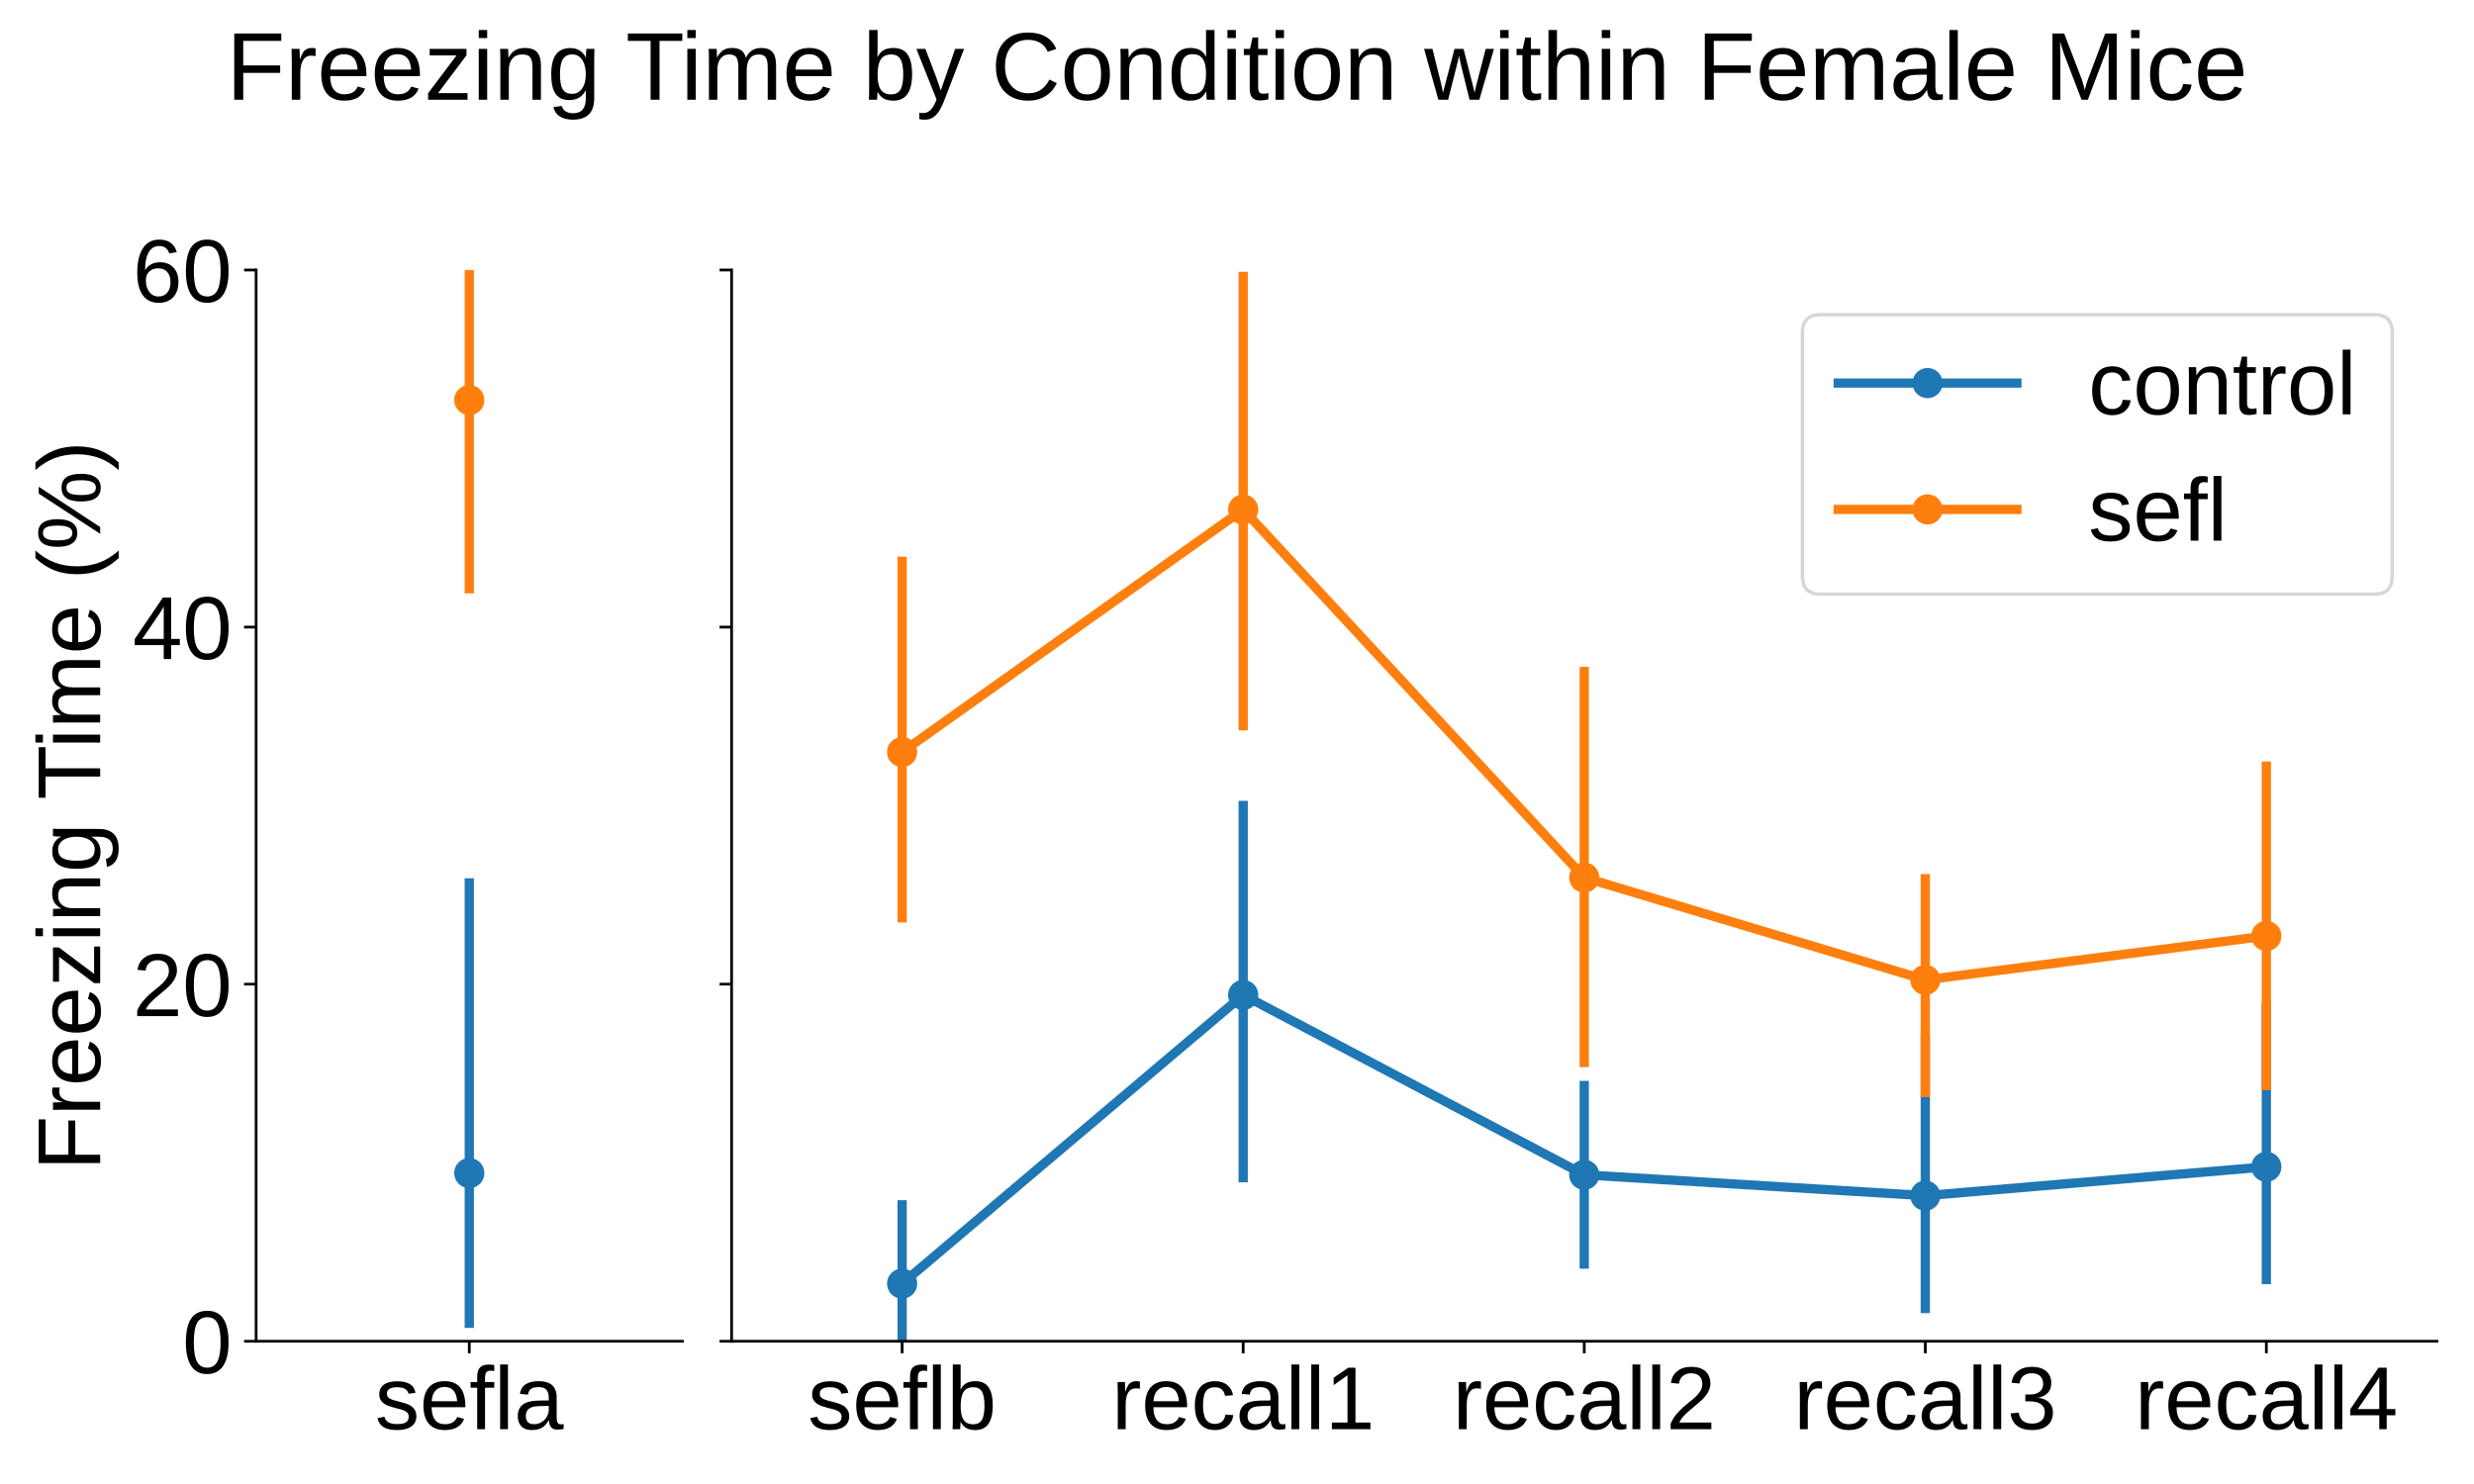
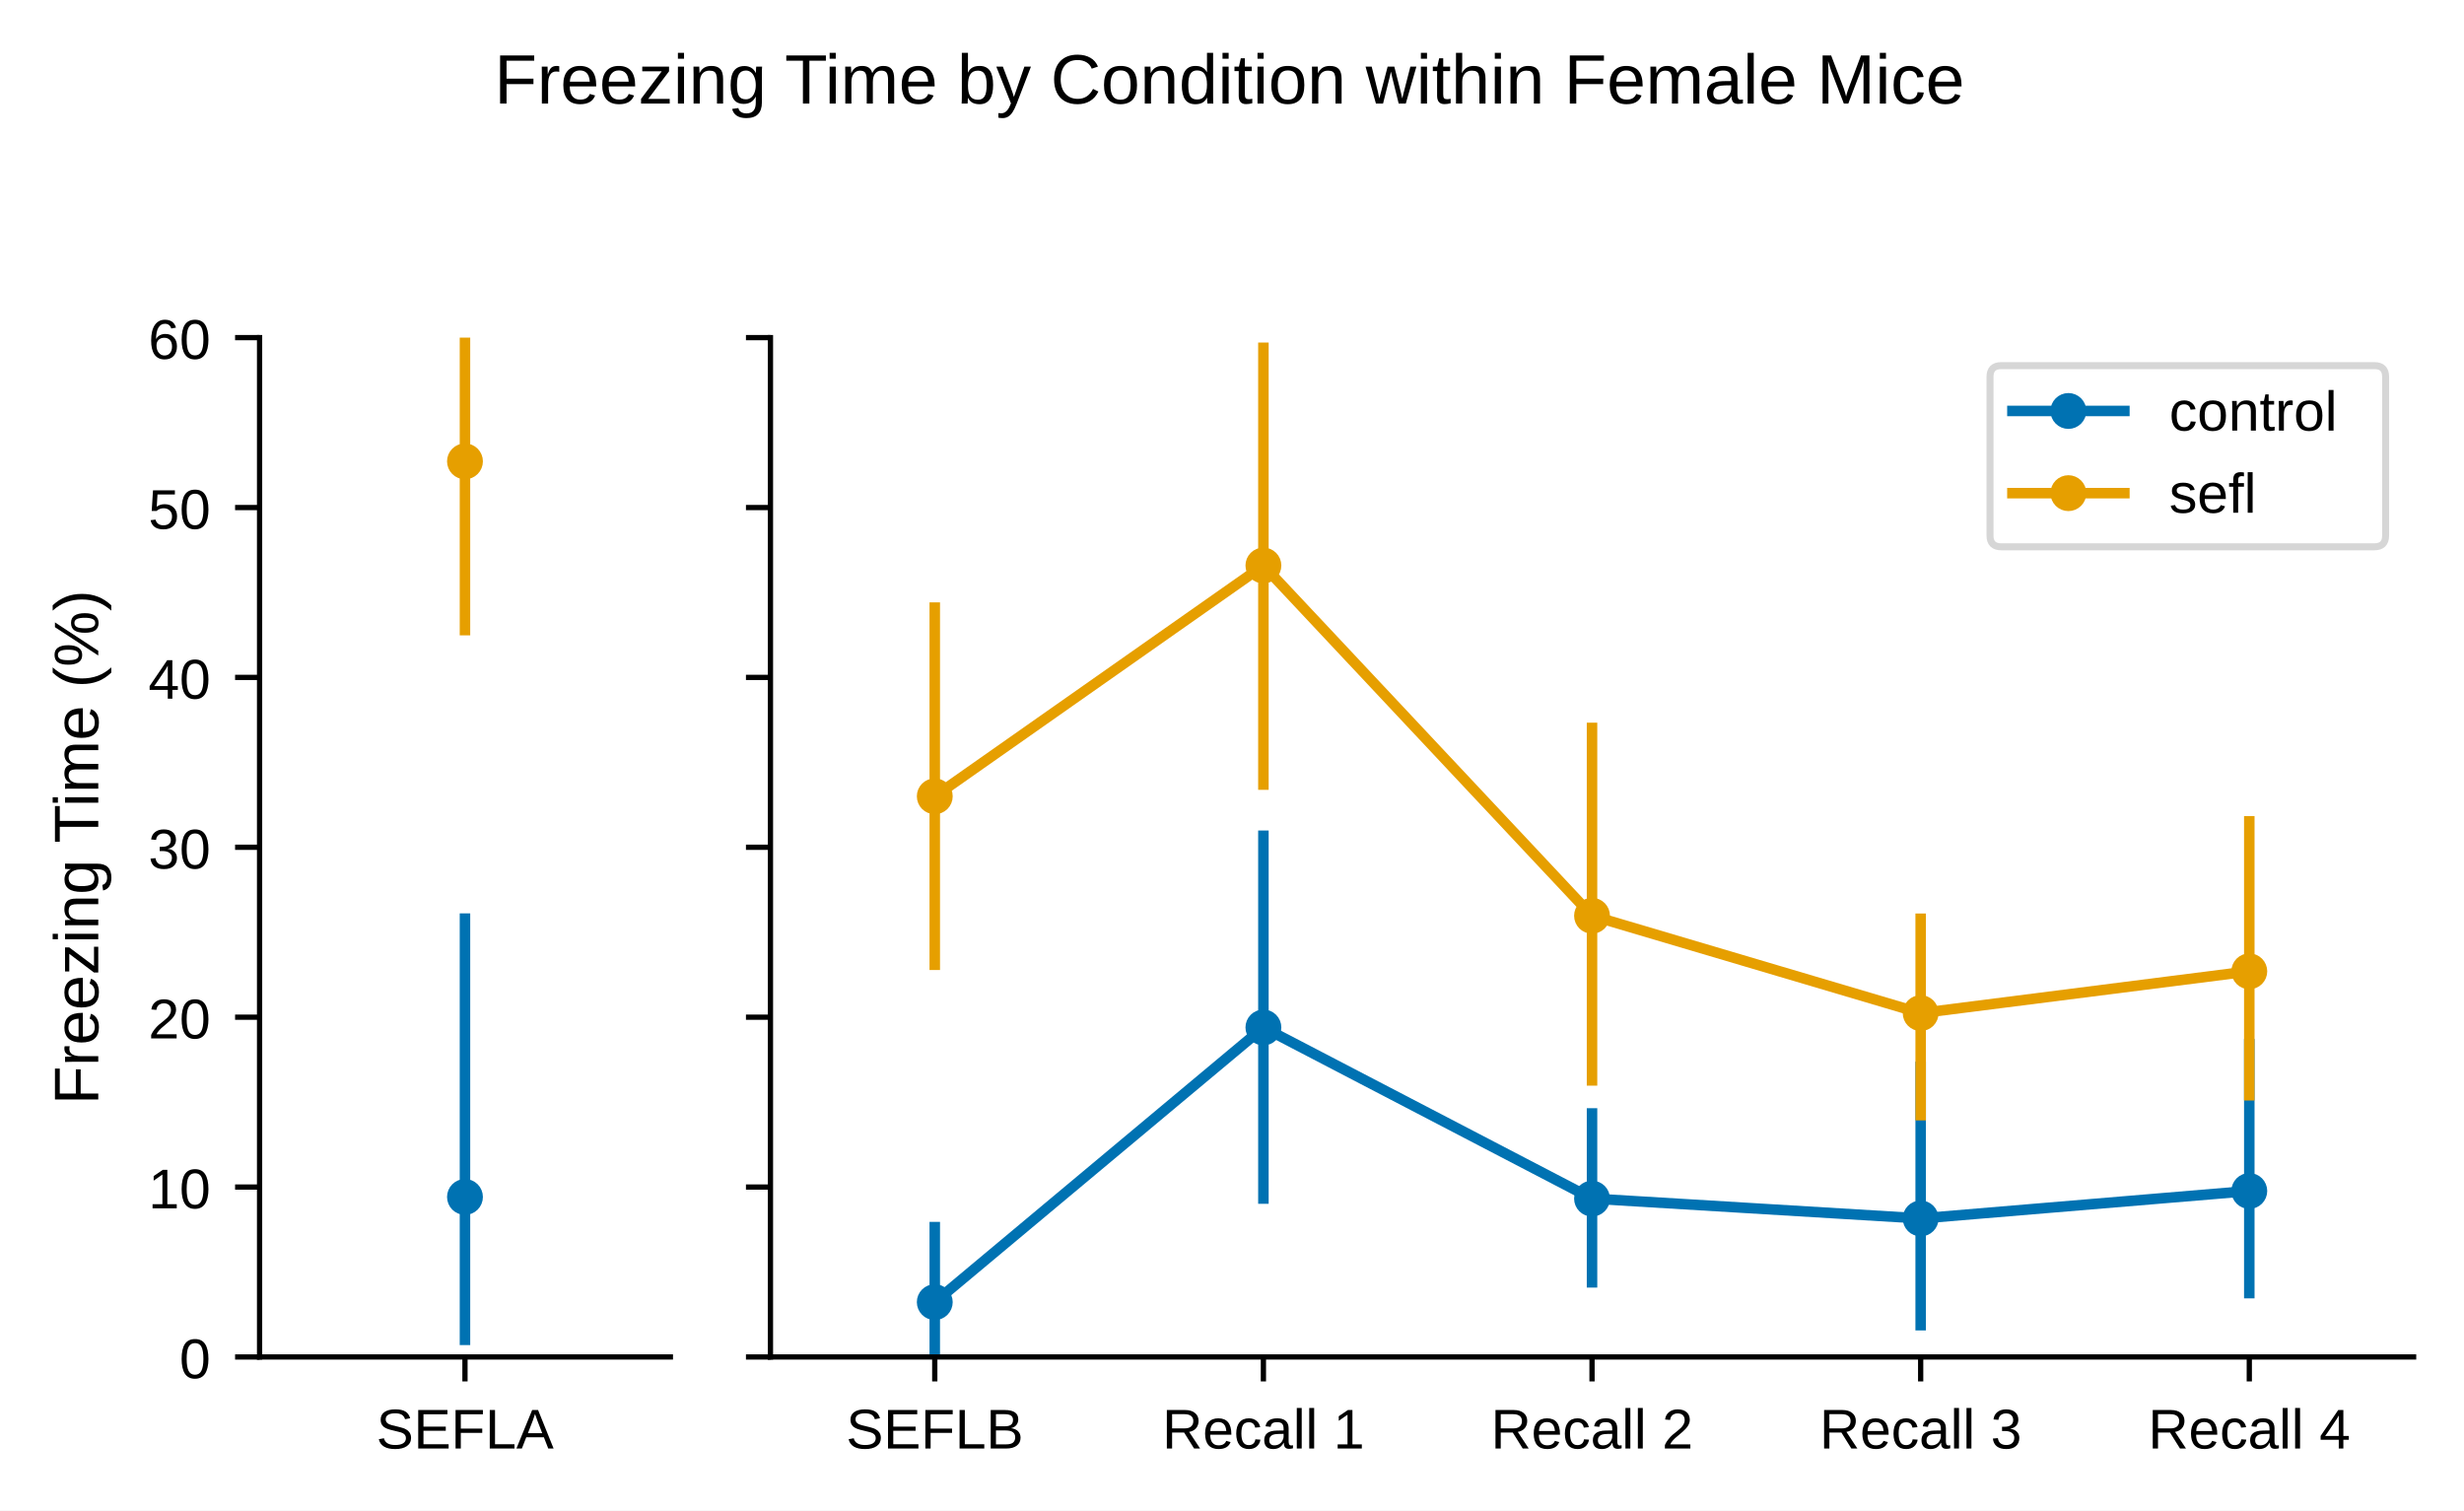
- <svg xmlns="http://www.w3.org/2000/svg" xmlns:xlink="http://www.w3.org/1999/xlink" width="720pt" height="432pt" viewBox="0 0 720 432" version="1.1">
+ <svg xmlns="http://www.w3.org/2000/svg" xmlns:xlink="http://www.w3.org/1999/xlink" width="352.07pt" height="215.822pt" viewBox="0 0 352.07 215.822" version="1.1">
  <defs>
    <style type="text/css">*{stroke-linejoin: round; stroke-linecap: butt}</style>
  </defs>
  <g id="figure_1">
    <g id="patch_1">
-       <path d="M 0 432  L 720 432  L 720 0  L 0 0  z " style="fill: #ffffff" />
+       <path d="M 0 215.822  L 352.07 215.822  L 352.07 -0  L 0 -0  z " style="fill: #ffffff" />
    </g>
    <g id="axes_1">
      <g id="patch_2">
-         <path d="M 74.54 390.44  L 198.612 390.44  L 198.612 78.604  L 74.54 78.604  z " style="fill: #ffffff" />
+         <path d="M 37.09 193.88  L 95.786 193.88  L 95.786 48.24  L 37.09 48.24  z " style="fill: #ffffff" />
      </g>
      <g id="matplotlib.axis_1">
        <g id="xtick_1">
          <g id="line2d_1">
            <defs>
-               <path id="m9f813b9e87" d="M 0 0  L 0 3.5  " style="stroke: #000000; stroke-width: 0.8" />
+               <path id="m0a648df6e8" d="M 0 0  L 0 3.5  " style="stroke: #000000; stroke-width: 0.75" />
            </defs>
            <g>
-               <use xlink:href="#m9f813b9e87" x="136.576" y="390.44" style="stroke: #000000; stroke-width: 0.8" />
+               <use xlink:href="#m0a648df6e8" x="66.438" y="193.88" style="stroke: #000000; stroke-width: 0.75" />
            </g>
          </g>
          <g id="text_1">
-             <text style="font-size: 26px; font-family: 'Arial'; text-anchor: middle" x="136.576" y="416.05" transform="rotate(-0 136.576 416.0503)">sefla</text>
+             <text style="font-size: 8px; font-family: 'Arial', 'Helvetica', 'DejaVu Sans', sans-serif; text-anchor: middle" x="66.438" y="206.959" transform="rotate(-0 66.43831 206.9588)">SEFLA</text>
          </g>
        </g>
      </g>
      <g id="matplotlib.axis_2">
        <g id="ytick_1">
          <g id="line2d_2">
            <defs>
-               <path id="m0877963d57" d="M 0 0  L -3.5 0  " style="stroke: #000000; stroke-width: 0.8" />
+               <path id="md1df55645c" d="M 0 0  L -3.5 0  " style="stroke: #000000; stroke-width: 0.75" />
            </defs>
            <g>
-               <use xlink:href="#m0877963d57" x="74.54" y="390.44" style="stroke: #000000; stroke-width: 0.8" />
+               <use xlink:href="#md1df55645c" x="37.09" y="193.88" style="stroke: #000000; stroke-width: 0.75" />
            </g>
          </g>
          <g id="text_2">
-             <text style="font-size: 26px; font-family: 'Arial'; text-anchor: end" x="67.54" y="399.745" transform="rotate(-0 67.54 399.7452)">0</text>
+             <text style="font-size: 8px; font-family: 'Arial', 'Helvetica', 'DejaVu Sans', sans-serif; text-anchor: end" x="30.09" y="196.919" transform="rotate(-0 30.09031 196.9194)">0</text>
          </g>
        </g>
        <g id="ytick_2">
          <g id="line2d_3">
            <g>
-               <use xlink:href="#m0877963d57" x="74.54" y="286.495" style="stroke: #000000; stroke-width: 0.8" />
+               <use xlink:href="#md1df55645c" x="37.09" y="169.607" style="stroke: #000000; stroke-width: 0.75" />
            </g>
          </g>
          <g id="text_3">
-             <text style="font-size: 26px; font-family: 'Arial'; text-anchor: end" x="67.54" y="295.8" transform="rotate(-0 67.54 295.7997)">20</text>
+             <text style="font-size: 8px; font-family: 'Arial', 'Helvetica', 'DejaVu Sans', sans-serif; text-anchor: end" x="30.09" y="172.646" transform="rotate(-0 30.09031 172.646)">10</text>
          </g>
        </g>
        <g id="ytick_3">
          <g id="line2d_4">
            <g>
-               <use xlink:href="#m0877963d57" x="74.54" y="182.549" style="stroke: #000000; stroke-width: 0.8" />
+               <use xlink:href="#md1df55645c" x="37.09" y="145.333" style="stroke: #000000; stroke-width: 0.75" />
            </g>
          </g>
          <g id="text_4">
-             <text style="font-size: 26px; font-family: 'Arial'; text-anchor: end" x="67.54" y="191.854" transform="rotate(-0 67.54 191.8543)">40</text>
+             <text style="font-size: 8px; font-family: 'Arial', 'Helvetica', 'DejaVu Sans', sans-serif; text-anchor: end" x="30.09" y="148.373" transform="rotate(-0 30.09031 148.3727)">20</text>
          </g>
        </g>
        <g id="ytick_4">
          <g id="line2d_5">
            <g>
-               <use xlink:href="#m0877963d57" x="74.54" y="78.604" style="stroke: #000000; stroke-width: 0.8" />
+               <use xlink:href="#md1df55645c" x="37.09" y="121.06" style="stroke: #000000; stroke-width: 0.75" />
            </g>
          </g>
          <g id="text_5">
-             <text style="font-size: 26px; font-family: 'Arial'; text-anchor: end" x="67.54" y="87.909" transform="rotate(-0 67.54 87.90891)">60</text>
-           </g>
-         </g>
-         <g id="text_6">
-           <text style="font-size: 26px; font-family: 'Arial'; text-anchor: middle" x="29.151" y="234.522" transform="rotate(-90 29.15094 234.5219)">Freezing Time (%)</text>
-         </g>
-       </g>
-       <g id="line2d_6">
-         <path d="M 136.576 341.49  " clip-path="url(#p683c70f949)" style="fill: none; stroke: #1f77b4; stroke-width: 2.7; stroke-linecap: square" />
+             <text style="font-size: 8px; font-family: 'Arial', 'Helvetica', 'DejaVu Sans', sans-serif; text-anchor: end" x="30.09" y="124.099" transform="rotate(-0 30.09031 124.0994)">30</text>
+           </g>
+         </g>
+         <g id="ytick_5">
+           <g id="line2d_6">
+             <g>
+               <use xlink:href="#md1df55645c" x="37.09" y="96.787" style="stroke: #000000; stroke-width: 0.75" />
+             </g>
+           </g>
+           <g id="text_6">
+             <text style="font-size: 8px; font-family: 'Arial', 'Helvetica', 'DejaVu Sans', sans-serif; text-anchor: end" x="30.09" y="99.826" transform="rotate(-0 30.09031 99.82604)">40</text>
+           </g>
+         </g>
+         <g id="ytick_6">
+           <g id="line2d_7">
+             <g>
+               <use xlink:href="#md1df55645c" x="37.09" y="72.513" style="stroke: #000000; stroke-width: 0.75" />
+             </g>
+           </g>
+           <g id="text_7">
+             <text style="font-size: 8px; font-family: 'Arial', 'Helvetica', 'DejaVu Sans', sans-serif; text-anchor: end" x="30.09" y="75.553" transform="rotate(-0 30.09031 75.55271)">50</text>
+           </g>
+         </g>
+         <g id="ytick_7">
+           <g id="line2d_8">
+             <g>
+               <use xlink:href="#md1df55645c" x="37.09" y="48.24" style="stroke: #000000; stroke-width: 0.75" />
+             </g>
+           </g>
+           <g id="text_8">
+             <text style="font-size: 8px; font-family: 'Arial', 'Helvetica', 'DejaVu Sans', sans-serif; text-anchor: end" x="30.09" y="51.279" transform="rotate(-0 30.09031 51.27938)">60</text>
+           </g>
+         </g>
+         <g id="text_9">
+           <text style="font-size: 9px; font-family: 'Arial', 'Helvetica', 'DejaVu Sans', sans-serif; text-anchor: middle" x="14.039" y="121.06" transform="rotate(-90 14.03859 121.06)">Freezing Time (%)</text>
+         </g>
+       </g>
+       <g id="line2d_9">
+         <path d="M 66.438 171.019  " clip-path="url(#p7fa9764da5)" style="fill: none; stroke: #0072b2; stroke-width: 1.5; stroke-linecap: square" />
        <defs>
-           <path id="mce1756cb47" d="M 0 3.384  C 0.897 3.384 1.758 3.027 2.393 2.393  C 3.027 1.758 3.384 0.897 3.384 0  C 3.384 -0.897 3.027 -1.758 2.393 -2.393  C 1.758 -3.027 0.897 -3.384 0 -3.384  C -0.897 -3.384 -1.758 -3.027 -2.393 -2.393  C -3.027 -1.758 -3.384 -0.897 -3.384 0  C -3.384 0.897 -3.027 1.758 -2.393 2.393  C -1.758 3.027 -0.897 3.384 0 3.384  z " style="stroke: #1f77b4; stroke-width: 2.025" />
+           <path id="m0ebf2e7a28" d="M 0 2  C 0.53 2 1.039 1.789 1.414 1.414  C 1.789 1.039 2 0.53 2 0  C 2 -0.53 1.789 -1.039 1.414 -1.414  C 1.039 -1.789 0.53 -2 0 -2  C -0.53 -2 -1.039 -1.789 -1.414 -1.414  C -1.789 -1.039 -2 -0.53 -2 0  C -2 0.53 -1.789 1.039 -1.414 1.414  C -1.039 1.789 -0.53 2 0 2  z " style="stroke: #0072b2; stroke-width: 1.125" />
        </defs>
-         <g clip-path="url(#p683c70f949)">
-           <use xlink:href="#mce1756cb47" x="136.576" y="341.49" style="fill: #1f77b4; stroke: #1f77b4; stroke-width: 2.025" />
-         </g>
-       </g>
-       <g id="line2d_7">
-         <path d="M 136.576 385.2  L 136.576 257.015  " clip-path="url(#p683c70f949)" style="fill: none; stroke: #1f77b4; stroke-width: 2.7; stroke-linecap: square" />
-       </g>
-       <g id="line2d_8">
-         <path d="M 136.576 116.454  " clip-path="url(#p683c70f949)" style="fill: none; stroke: #ff7f0e; stroke-width: 2.7; stroke-linecap: square" />
+         <g clip-path="url(#p7fa9764da5)">
+           <use xlink:href="#m0ebf2e7a28" x="66.438" y="171.019" style="fill: #0072b2; stroke: #0072b2; stroke-width: 1.125" />
+         </g>
+       </g>
+       <g id="line2d_10">
+         <path d="M 66.438 191.432  L 66.438 131.253  " clip-path="url(#p7fa9764da5)" style="fill: none; stroke: #0072b2; stroke-width: 1.5; stroke-linecap: square" />
+       </g>
+       <g id="line2d_11">
+         <path d="M 66.438 65.918  " clip-path="url(#p7fa9764da5)" style="fill: none; stroke: #e69f00; stroke-width: 1.5; stroke-linecap: square" />
        <defs>
-           <path id="m70c1595ce2" d="M 0 3.384  C 0.897 3.384 1.758 3.027 2.393 2.393  C 3.027 1.758 3.384 0.897 3.384 0  C 3.384 -0.897 3.027 -1.758 2.393 -2.393  C 1.758 -3.027 0.897 -3.384 0 -3.384  C -0.897 -3.384 -1.758 -3.027 -2.393 -2.393  C -3.027 -1.758 -3.384 -0.897 -3.384 0  C -3.384 0.897 -3.027 1.758 -2.393 2.393  C -1.758 3.027 -0.897 3.384 0 3.384  z " style="stroke: #ff7f0e; stroke-width: 2.025" />
+           <path id="m0154056348" d="M 0 2  C 0.53 2 1.039 1.789 1.414 1.414  C 1.789 1.039 2 0.53 2 0  C 2 -0.53 1.789 -1.039 1.414 -1.414  C 1.039 -1.789 0.53 -2 0 -2  C -0.53 -2 -1.039 -1.789 -1.414 -1.414  C -1.789 -1.039 -2 -0.53 -2 0  C -2 0.53 -1.789 1.039 -1.414 1.414  C -1.039 1.789 -0.53 2 0 2  z " style="stroke: #e69f00; stroke-width: 1.125" />
        </defs>
-         <g clip-path="url(#p683c70f949)">
-           <use xlink:href="#m70c1595ce2" x="136.576" y="116.454" style="fill: #ff7f0e; stroke: #ff7f0e; stroke-width: 2.025" />
-         </g>
-       </g>
-       <g id="line2d_9">
-         <path d="M 136.576 171.4  L 136.576 77.029  " clip-path="url(#p683c70f949)" style="fill: none; stroke: #ff7f0e; stroke-width: 2.7; stroke-linecap: square" />
-       </g>
-       <g id="line2d_10" />
-       <g id="line2d_11" />
+         <g clip-path="url(#p7fa9764da5)">
+           <use xlink:href="#m0154056348" x="66.438" y="65.918" style="fill: #e69f00; stroke: #e69f00; stroke-width: 1.125" />
+         </g>
+       </g>
+       <g id="line2d_12">
+         <path d="M 66.438 90.03  L 66.438 47.293  " clip-path="url(#p7fa9764da5)" style="fill: none; stroke: #e69f00; stroke-width: 1.5; stroke-linecap: square" />
+       </g>
+       <g id="line2d_13" />
+       <g id="line2d_14" />
      <g id="patch_3">
-         <path d="M 74.54 390.44  L 74.54 78.604  " style="fill: none; stroke: #000000; stroke-width: 0.8; stroke-linejoin: miter; stroke-linecap: square" />
+         <path d="M 37.09 193.88  L 37.09 48.24  " style="fill: none; stroke: #000000; stroke-width: 0.75; stroke-linejoin: miter; stroke-linecap: square" />
      </g>
      <g id="patch_4">
-         <path d="M 74.54 390.44  L 198.612 390.44  " style="fill: none; stroke: #000000; stroke-width: 0.8; stroke-linejoin: miter; stroke-linecap: square" />
+         <path d="M 37.09 193.88  L 95.786 193.88  " style="fill: none; stroke: #000000; stroke-width: 0.75; stroke-linejoin: miter; stroke-linecap: square" />
      </g>
    </g>
    <g id="axes_2">
      <g id="patch_5">
-         <path d="M 212.912 390.44  L 709.2 390.44  L 709.2 78.604  L 212.912 78.604  z " style="fill: #ffffff" />
+         <path d="M 110.086 193.88  L 344.87 193.88  L 344.87 48.24  L 110.086 48.24  z " style="fill: #ffffff" />
      </g>
      <g id="matplotlib.axis_3">
        <g id="xtick_2">
-           <g id="line2d_12">
-             <g>
-               <use xlink:href="#m9f813b9e87" x="262.541" y="390.44" style="stroke: #000000; stroke-width: 0.8" />
-             </g>
-           </g>
-           <g id="text_7">
-             <text style="font-size: 26px; font-family: 'Arial'; text-anchor: middle" x="262.541" y="416.05" transform="rotate(-0 262.5408 416.0503)">seflb</text>
+           <g id="line2d_15">
+             <g>
+               <use xlink:href="#m0a648df6e8" x="133.565" y="193.88" style="stroke: #000000; stroke-width: 0.75" />
+             </g>
+           </g>
+           <g id="text_10">
+             <text style="font-size: 8px; font-family: 'Arial', 'Helvetica', 'DejaVu Sans', sans-serif; text-anchor: middle" x="133.565" y="206.959" transform="rotate(-0 133.5647 206.9588)">SEFLB</text>
          </g>
        </g>
        <g id="xtick_3">
-           <g id="line2d_13">
-             <g>
-               <use xlink:href="#m9f813b9e87" x="361.798" y="390.44" style="stroke: #000000; stroke-width: 0.8" />
-             </g>
-           </g>
-           <g id="text_8">
-             <text style="font-size: 26px; font-family: 'Arial'; text-anchor: middle" x="361.798" y="416.05" transform="rotate(-0 361.7984 416.0503)">recall1</text>
+           <g id="line2d_16">
+             <g>
+               <use xlink:href="#m0a648df6e8" x="180.522" y="193.88" style="stroke: #000000; stroke-width: 0.75" />
+             </g>
+           </g>
+           <g id="text_11">
+             <text style="font-size: 8px; font-family: 'Arial', 'Helvetica', 'DejaVu Sans', sans-serif; text-anchor: middle" x="180.522" y="206.959" transform="rotate(-0 180.5215 206.9588)">Recall 1</text>
          </g>
        </g>
        <g id="xtick_4">
-           <g id="line2d_14">
-             <g>
-               <use xlink:href="#m9f813b9e87" x="461.056" y="390.44" style="stroke: #000000; stroke-width: 0.8" />
-             </g>
-           </g>
-           <g id="text_9">
-             <text style="font-size: 26px; font-family: 'Arial'; text-anchor: middle" x="461.056" y="416.05" transform="rotate(-0 461.056 416.0503)">recall2</text>
+           <g id="line2d_17">
+             <g>
+               <use xlink:href="#m0a648df6e8" x="227.478" y="193.88" style="stroke: #000000; stroke-width: 0.75" />
+             </g>
+           </g>
+           <g id="text_12">
+             <text style="font-size: 8px; font-family: 'Arial', 'Helvetica', 'DejaVu Sans', sans-serif; text-anchor: middle" x="227.478" y="206.959" transform="rotate(-0 227.4783 206.9588)">Recall 2</text>
          </g>
        </g>
        <g id="xtick_5">
-           <g id="line2d_15">
-             <g>
-               <use xlink:href="#m9f813b9e87" x="560.314" y="390.44" style="stroke: #000000; stroke-width: 0.8" />
-             </g>
-           </g>
-           <g id="text_10">
-             <text style="font-size: 26px; font-family: 'Arial'; text-anchor: middle" x="560.314" y="416.05" transform="rotate(-0 560.3136 416.0503)">recall3</text>
+           <g id="line2d_18">
+             <g>
+               <use xlink:href="#m0a648df6e8" x="274.435" y="193.88" style="stroke: #000000; stroke-width: 0.75" />
+             </g>
+           </g>
+           <g id="text_13">
+             <text style="font-size: 8px; font-family: 'Arial', 'Helvetica', 'DejaVu Sans', sans-serif; text-anchor: middle" x="274.435" y="206.959" transform="rotate(-0 274.4351 206.9588)">Recall 3</text>
          </g>
        </g>
        <g id="xtick_6">
-           <g id="line2d_16">
-             <g>
-               <use xlink:href="#m9f813b9e87" x="659.571" y="390.44" style="stroke: #000000; stroke-width: 0.8" />
-             </g>
-           </g>
-           <g id="text_11">
-             <text style="font-size: 26px; font-family: 'Arial'; text-anchor: middle" x="659.571" y="416.05" transform="rotate(-0 659.5712 416.0503)">recall4</text>
+           <g id="line2d_19">
+             <g>
+               <use xlink:href="#m0a648df6e8" x="321.392" y="193.88" style="stroke: #000000; stroke-width: 0.75" />
+             </g>
+           </g>
+           <g id="text_14">
+             <text style="font-size: 8px; font-family: 'Arial', 'Helvetica', 'DejaVu Sans', sans-serif; text-anchor: middle" x="321.392" y="206.959" transform="rotate(-0 321.3919 206.9588)">Recall 4</text>
          </g>
        </g>
      </g>
      <g id="matplotlib.axis_4">
-         <g id="ytick_5">
-           <g id="line2d_17">
-             <g>
-               <use xlink:href="#m0877963d57" x="212.912" y="390.44" style="stroke: #000000; stroke-width: 0.8" />
-             </g>
-           </g>
-         </g>
-         <g id="ytick_6">
-           <g id="line2d_18">
-             <g>
-               <use xlink:href="#m0877963d57" x="212.912" y="286.495" style="stroke: #000000; stroke-width: 0.8" />
-             </g>
-           </g>
-         </g>
-         <g id="ytick_7">
-           <g id="line2d_19">
-             <g>
-               <use xlink:href="#m0877963d57" x="212.912" y="182.549" style="stroke: #000000; stroke-width: 0.8" />
-             </g>
-           </g>
-         </g>
        <g id="ytick_8">
          <g id="line2d_20">
            <g>
-               <use xlink:href="#m0877963d57" x="212.912" y="78.604" style="stroke: #000000; stroke-width: 0.8" />
-             </g>
-           </g>
-         </g>
-       </g>
-       <g id="line2d_21">
-         <path d="M 262.541 373.67  L 361.798 289.641  L 461.056 341.997  L 560.314 348.064  L 659.571 339.663  " clip-path="url(#pba920ebb6b)" style="fill: none; stroke: #1f77b4; stroke-width: 2.7; stroke-linecap: square" />
-         <g clip-path="url(#pba920ebb6b)">
-           <use xlink:href="#mce1756cb47" x="262.541" y="373.67" style="fill: #1f77b4; stroke: #1f77b4; stroke-width: 2.025" />
-           <use xlink:href="#mce1756cb47" x="361.798" y="289.641" style="fill: #1f77b4; stroke: #1f77b4; stroke-width: 2.025" />
-           <use xlink:href="#mce1756cb47" x="461.056" y="341.997" style="fill: #1f77b4; stroke: #1f77b4; stroke-width: 2.025" />
-           <use xlink:href="#mce1756cb47" x="560.314" y="348.064" style="fill: #1f77b4; stroke: #1f77b4; stroke-width: 2.025" />
-           <use xlink:href="#mce1756cb47" x="659.571" y="339.663" style="fill: #1f77b4; stroke: #1f77b4; stroke-width: 2.025" />
-         </g>
-       </g>
-       <g id="line2d_22">
-         <path d="M 262.541 389.449  L 262.541 350.735  " clip-path="url(#pba920ebb6b)" style="fill: none; stroke: #1f77b4; stroke-width: 2.7; stroke-linecap: square" />
-       </g>
-       <g id="line2d_23">
-         <path d="M 361.798 342.833  L 361.798 234.478  " clip-path="url(#pba920ebb6b)" style="fill: none; stroke: #1f77b4; stroke-width: 2.7; stroke-linecap: square" />
-       </g>
-       <g id="line2d_24">
-         <path d="M 461.056 367.98  L 461.056 316.002  " clip-path="url(#pba920ebb6b)" style="fill: none; stroke: #1f77b4; stroke-width: 2.7; stroke-linecap: square" />
-       </g>
-       <g id="line2d_25">
-         <path d="M 560.314 380.904  L 560.314 302.508  " clip-path="url(#pba920ebb6b)" style="fill: none; stroke: #1f77b4; stroke-width: 2.7; stroke-linecap: square" />
-       </g>
-       <g id="line2d_26">
-         <path d="M 659.571 372.483  L 659.571 293.238  " clip-path="url(#pba920ebb6b)" style="fill: none; stroke: #1f77b4; stroke-width: 2.7; stroke-linecap: square" />
+               <use xlink:href="#md1df55645c" x="110.086" y="193.88" style="stroke: #000000; stroke-width: 0.75" />
+             </g>
+           </g>
+         </g>
+         <g id="ytick_9">
+           <g id="line2d_21">
+             <g>
+               <use xlink:href="#md1df55645c" x="110.086" y="169.607" style="stroke: #000000; stroke-width: 0.75" />
+             </g>
+           </g>
+         </g>
+         <g id="ytick_10">
+           <g id="line2d_22">
+             <g>
+               <use xlink:href="#md1df55645c" x="110.086" y="145.333" style="stroke: #000000; stroke-width: 0.75" />
+             </g>
+           </g>
+         </g>
+         <g id="ytick_11">
+           <g id="line2d_23">
+             <g>
+               <use xlink:href="#md1df55645c" x="110.086" y="121.06" style="stroke: #000000; stroke-width: 0.75" />
+             </g>
+           </g>
+         </g>
+         <g id="ytick_12">
+           <g id="line2d_24">
+             <g>
+               <use xlink:href="#md1df55645c" x="110.086" y="96.787" style="stroke: #000000; stroke-width: 0.75" />
+             </g>
+           </g>
+         </g>
+         <g id="ytick_13">
+           <g id="line2d_25">
+             <g>
+               <use xlink:href="#md1df55645c" x="110.086" y="72.513" style="stroke: #000000; stroke-width: 0.75" />
+             </g>
+           </g>
+         </g>
+         <g id="ytick_14">
+           <g id="line2d_26">
+             <g>
+               <use xlink:href="#md1df55645c" x="110.086" y="48.24" style="stroke: #000000; stroke-width: 0.75" />
+             </g>
+           </g>
+         </g>
      </g>
      <g id="line2d_27">
-         <path d="M 262.541 218.924  L 361.798 148.322  L 461.056 255.464  L 560.314 285.247  L 659.571 272.462  " clip-path="url(#pba920ebb6b)" style="fill: none; stroke: #ff7f0e; stroke-width: 2.7; stroke-linecap: square" />
-         <g clip-path="url(#pba920ebb6b)">
-           <use xlink:href="#m70c1595ce2" x="262.541" y="218.924" style="fill: #ff7f0e; stroke: #ff7f0e; stroke-width: 2.025" />
-           <use xlink:href="#m70c1595ce2" x="361.798" y="148.322" style="fill: #ff7f0e; stroke: #ff7f0e; stroke-width: 2.025" />
-           <use xlink:href="#m70c1595ce2" x="461.056" y="255.464" style="fill: #ff7f0e; stroke: #ff7f0e; stroke-width: 2.025" />
-           <use xlink:href="#m70c1595ce2" x="560.314" y="285.247" style="fill: #ff7f0e; stroke: #ff7f0e; stroke-width: 2.025" />
-           <use xlink:href="#m70c1595ce2" x="659.571" y="272.462" style="fill: #ff7f0e; stroke: #ff7f0e; stroke-width: 2.025" />
+         <path d="M 133.565 186.048  L 180.522 146.803  L 227.478 171.255  L 274.435 174.089  L 321.392 170.165  " clip-path="url(#pc8cc673c6a)" style="fill: none; stroke: #0072b2; stroke-width: 1.5; stroke-linecap: square" />
+         <g clip-path="url(#pc8cc673c6a)">
+           <use xlink:href="#m0ebf2e7a28" x="133.565" y="186.048" style="fill: #0072b2; stroke: #0072b2; stroke-width: 1.125" />
+           <use xlink:href="#m0ebf2e7a28" x="180.522" y="146.803" style="fill: #0072b2; stroke: #0072b2; stroke-width: 1.125" />
+           <use xlink:href="#m0ebf2e7a28" x="227.478" y="171.255" style="fill: #0072b2; stroke: #0072b2; stroke-width: 1.125" />
+           <use xlink:href="#m0ebf2e7a28" x="274.435" y="174.089" style="fill: #0072b2; stroke: #0072b2; stroke-width: 1.125" />
+           <use xlink:href="#m0ebf2e7a28" x="321.392" y="170.165" style="fill: #0072b2; stroke: #0072b2; stroke-width: 1.125" />
        </g>
      </g>
      <g id="line2d_28">
-         <path d="M 262.541 267.19  L 262.541 163.393  " clip-path="url(#pba920ebb6b)" style="fill: none; stroke: #ff7f0e; stroke-width: 2.7; stroke-linecap: square" />
+         <path d="M 133.565 192.801  L 133.565 175.334  " clip-path="url(#pc8cc673c6a)" style="fill: none; stroke: #0072b2; stroke-width: 1.5; stroke-linecap: square" />
      </g>
      <g id="line2d_29">
-         <path d="M 361.798 211.27  L 361.798 80.468  " clip-path="url(#pba920ebb6b)" style="fill: none; stroke: #ff7f0e; stroke-width: 2.7; stroke-linecap: square" />
+         <path d="M 180.522 171.244  L 180.522 119.412  " clip-path="url(#pc8cc673c6a)" style="fill: none; stroke: #0072b2; stroke-width: 1.5; stroke-linecap: square" />
      </g>
      <g id="line2d_30">
-         <path d="M 461.056 309.293  L 461.056 195.483  " clip-path="url(#pba920ebb6b)" style="fill: none; stroke: #ff7f0e; stroke-width: 2.7; stroke-linecap: square" />
+         <path d="M 227.478 183.217  L 227.478 159.084  " clip-path="url(#pc8cc673c6a)" style="fill: none; stroke: #0072b2; stroke-width: 1.5; stroke-linecap: square" />
      </g>
      <g id="line2d_31">
-         <path d="M 560.314 318.031  L 560.314 255.797  " clip-path="url(#pba920ebb6b)" style="fill: none; stroke: #ff7f0e; stroke-width: 2.7; stroke-linecap: square" />
+         <path d="M 274.435 189.337  L 274.435 152.441  " clip-path="url(#pc8cc673c6a)" style="fill: none; stroke: #0072b2; stroke-width: 1.5; stroke-linecap: square" />
      </g>
      <g id="line2d_32">
-         <path d="M 659.571 315.982  L 659.571 223.032  " clip-path="url(#pba920ebb6b)" style="fill: none; stroke: #ff7f0e; stroke-width: 2.7; stroke-linecap: square" />
-       </g>
-       <g id="line2d_33" />
-       <g id="line2d_34" />
+         <path d="M 321.392 184.758  L 321.392 149.198  " clip-path="url(#pc8cc673c6a)" style="fill: none; stroke: #0072b2; stroke-width: 1.5; stroke-linecap: square" />
+       </g>
+       <g id="line2d_33">
+         <path d="M 133.565 113.775  L 180.522 80.801  L 227.478 130.841  L 274.435 144.751  L 321.392 138.78  " clip-path="url(#pc8cc673c6a)" style="fill: none; stroke: #e69f00; stroke-width: 1.5; stroke-linecap: square" />
+         <g clip-path="url(#pc8cc673c6a)">
+           <use xlink:href="#m0154056348" x="133.565" y="113.775" style="fill: #e69f00; stroke: #e69f00; stroke-width: 1.125" />
+           <use xlink:href="#m0154056348" x="180.522" y="80.801" style="fill: #e69f00; stroke: #e69f00; stroke-width: 1.125" />
+           <use xlink:href="#m0154056348" x="227.478" y="130.841" style="fill: #e69f00; stroke: #e69f00; stroke-width: 1.125" />
+           <use xlink:href="#m0154056348" x="274.435" y="144.751" style="fill: #e69f00; stroke: #e69f00; stroke-width: 1.125" />
+           <use xlink:href="#m0154056348" x="321.392" y="138.78" style="fill: #e69f00; stroke: #e69f00; stroke-width: 1.125" />
+         </g>
+       </g>
+       <g id="line2d_34">
+         <path d="M 133.565 137.84  L 133.565 86.817  " clip-path="url(#pc8cc673c6a)" style="fill: none; stroke: #e69f00; stroke-width: 1.5; stroke-linecap: square" />
+       </g>
+       <g id="line2d_35">
+         <path d="M 180.522 112.104  L 180.522 49.69  " clip-path="url(#pc8cc673c6a)" style="fill: none; stroke: #e69f00; stroke-width: 1.5; stroke-linecap: square" />
+       </g>
+       <g id="line2d_36">
+         <path d="M 227.478 154.37  L 227.478 104.006  " clip-path="url(#pc8cc673c6a)" style="fill: none; stroke: #e69f00; stroke-width: 1.5; stroke-linecap: square" />
+       </g>
+       <g id="line2d_37">
+         <path d="M 274.435 159.331  L 274.435 131.273  " clip-path="url(#pc8cc673c6a)" style="fill: none; stroke: #e69f00; stroke-width: 1.5; stroke-linecap: square" />
+       </g>
+       <g id="line2d_38">
+         <path d="M 321.392 156.492  L 321.392 117.349  " clip-path="url(#pc8cc673c6a)" style="fill: none; stroke: #e69f00; stroke-width: 1.5; stroke-linecap: square" />
+       </g>
+       <g id="line2d_39" />
+       <g id="line2d_40" />
      <g id="patch_6">
-         <path d="M 212.912 390.44  L 212.912 78.604  " style="fill: none; stroke: #000000; stroke-width: 0.8; stroke-linejoin: miter; stroke-linecap: square" />
+         <path d="M 110.086 193.88  L 110.086 48.24  " style="fill: none; stroke: #000000; stroke-width: 0.75; stroke-linejoin: miter; stroke-linecap: square" />
      </g>
      <g id="patch_7">
-         <path d="M 212.912 390.44  L 709.2 390.44  " style="fill: none; stroke: #000000; stroke-width: 0.8; stroke-linejoin: miter; stroke-linecap: square" />
+         <path d="M 110.086 193.88  L 344.87 193.88  " style="fill: none; stroke: #000000; stroke-width: 0.75; stroke-linejoin: miter; stroke-linecap: square" />
      </g>
      <g id="legend_1">
        <g id="patch_8">
-           <path d="M 529.768 172.959  L 691 172.959  Q 696.2 172.959 696.2 167.759  L 696.2 96.804  Q 696.2 91.604 691 91.604  L 529.768 91.604  Q 524.567 91.604 524.567 96.804  L 524.567 167.759  Q 524.567 172.959 529.768 172.959  z " style="fill: #ffffff; opacity: 0.8; stroke: #cccccc; stroke-linejoin: miter" />
-         </g>
-         <g id="line2d_35">
-           <path d="M 534.967 111.514  L 560.967 111.514  L 586.967 111.514  " style="fill: none; stroke: #1f77b4; stroke-width: 2.7; stroke-linecap: square" />
+           <path d="M 285.944 78.125  L 339.27 78.125  Q 340.87 78.125 340.87 76.525  L 340.87 53.84  Q 340.87 52.24 339.27 52.24  L 285.944 52.24  Q 284.344 52.24 284.344 53.84  L 284.344 76.525  Q 284.344 78.125 285.944 78.125  z " style="fill: #ffffff; opacity: 0.8; stroke: #cccccc; stroke-linejoin: miter" />
+         </g>
+         <g id="line2d_41">
+           <path d="M 287.544 58.719  L 295.544 58.719  L 303.544 58.719  " style="fill: none; stroke: #0072b2; stroke-width: 1.5; stroke-linecap: square" />
          <g>
-             <use xlink:href="#mce1756cb47" x="560.967" y="111.514" style="fill: #1f77b4; stroke: #1f77b4; stroke-width: 2.025" />
-           </g>
-         </g>
-         <g id="text_12">
-           <text style="font-size: 26px; font-family: 'Arial'; text-anchor: start" x="607.768" y="120.614" transform="rotate(-0 607.7675 120.6141)">control</text>
-         </g>
-         <g id="line2d_36">
-           <path d="M 534.967 148.292  L 560.967 148.292  L 586.967 148.292  " style="fill: none; stroke: #ff7f0e; stroke-width: 2.7; stroke-linecap: square" />
+             <use xlink:href="#m0ebf2e7a28" x="295.544" y="58.719" style="fill: #0072b2; stroke: #0072b2; stroke-width: 1.125" />
+           </g>
+         </g>
+         <g id="text_15">
+           <text style="font-size: 8px; font-family: 'Arial', 'Helvetica', 'DejaVu Sans', sans-serif; text-anchor: start" x="309.944" y="61.519" transform="rotate(-0 309.9441 61.51875)">control</text>
+         </g>
+         <g id="line2d_42">
+           <path d="M 287.544 70.461  L 295.544 70.461  L 303.544 70.461  " style="fill: none; stroke: #e69f00; stroke-width: 1.5; stroke-linecap: square" />
          <g>
-             <use xlink:href="#m70c1595ce2" x="560.967" y="148.292" style="fill: #ff7f0e; stroke: #ff7f0e; stroke-width: 2.025" />
-           </g>
-         </g>
-         <g id="text_13">
-           <text style="font-size: 26px; font-family: 'Arial'; text-anchor: start" x="607.768" y="157.392" transform="rotate(-0 607.7675 157.3919)">sefl</text>
+             <use xlink:href="#m0154056348" x="295.544" y="70.461" style="fill: #e69f00; stroke: #e69f00; stroke-width: 1.125" />
+           </g>
+         </g>
+         <g id="text_16">
+           <text style="font-size: 8px; font-family: 'Arial', 'Helvetica', 'DejaVu Sans', sans-serif; text-anchor: start" x="309.944" y="73.261" transform="rotate(-0 309.9441 73.26125)">sefl</text>
        </g>
      </g>
    </g>
-     <g id="text_14">
-       <text style="font-size: 28px; font-family: 'Arial'; text-anchor: middle" x="360" y="29.023" transform="rotate(-0 360 29.02313)">Freezing Time by Condition within Female Mice</text>
+     <g id="text_17">
+       <text style="font-size: 10px; font-family: 'Arial', 'Helvetica', 'DejaVu Sans', sans-serif; text-anchor: middle" x="175.67" y="14.798" transform="rotate(-0 175.6703 14.79844)">Freezing Time by Condition within Female Mice</text>
    </g>
  </g>
  <defs>
-     <clipPath id="p683c70f949">
-       <rect x="74.54" y="78.604" width="124.072" height="311.836" />
+     <clipPath id="p7fa9764da5">
+       <rect x="37.09" y="48.24" width="58.696" height="145.64" />
    </clipPath>
-     <clipPath id="pba920ebb6b">
-       <rect x="212.912" y="78.604" width="496.288" height="311.836" />
+     <clipPath id="pc8cc673c6a">
+       <rect x="110.086" y="48.24" width="234.784" height="145.64" />
    </clipPath>
  </defs>
</svg>
